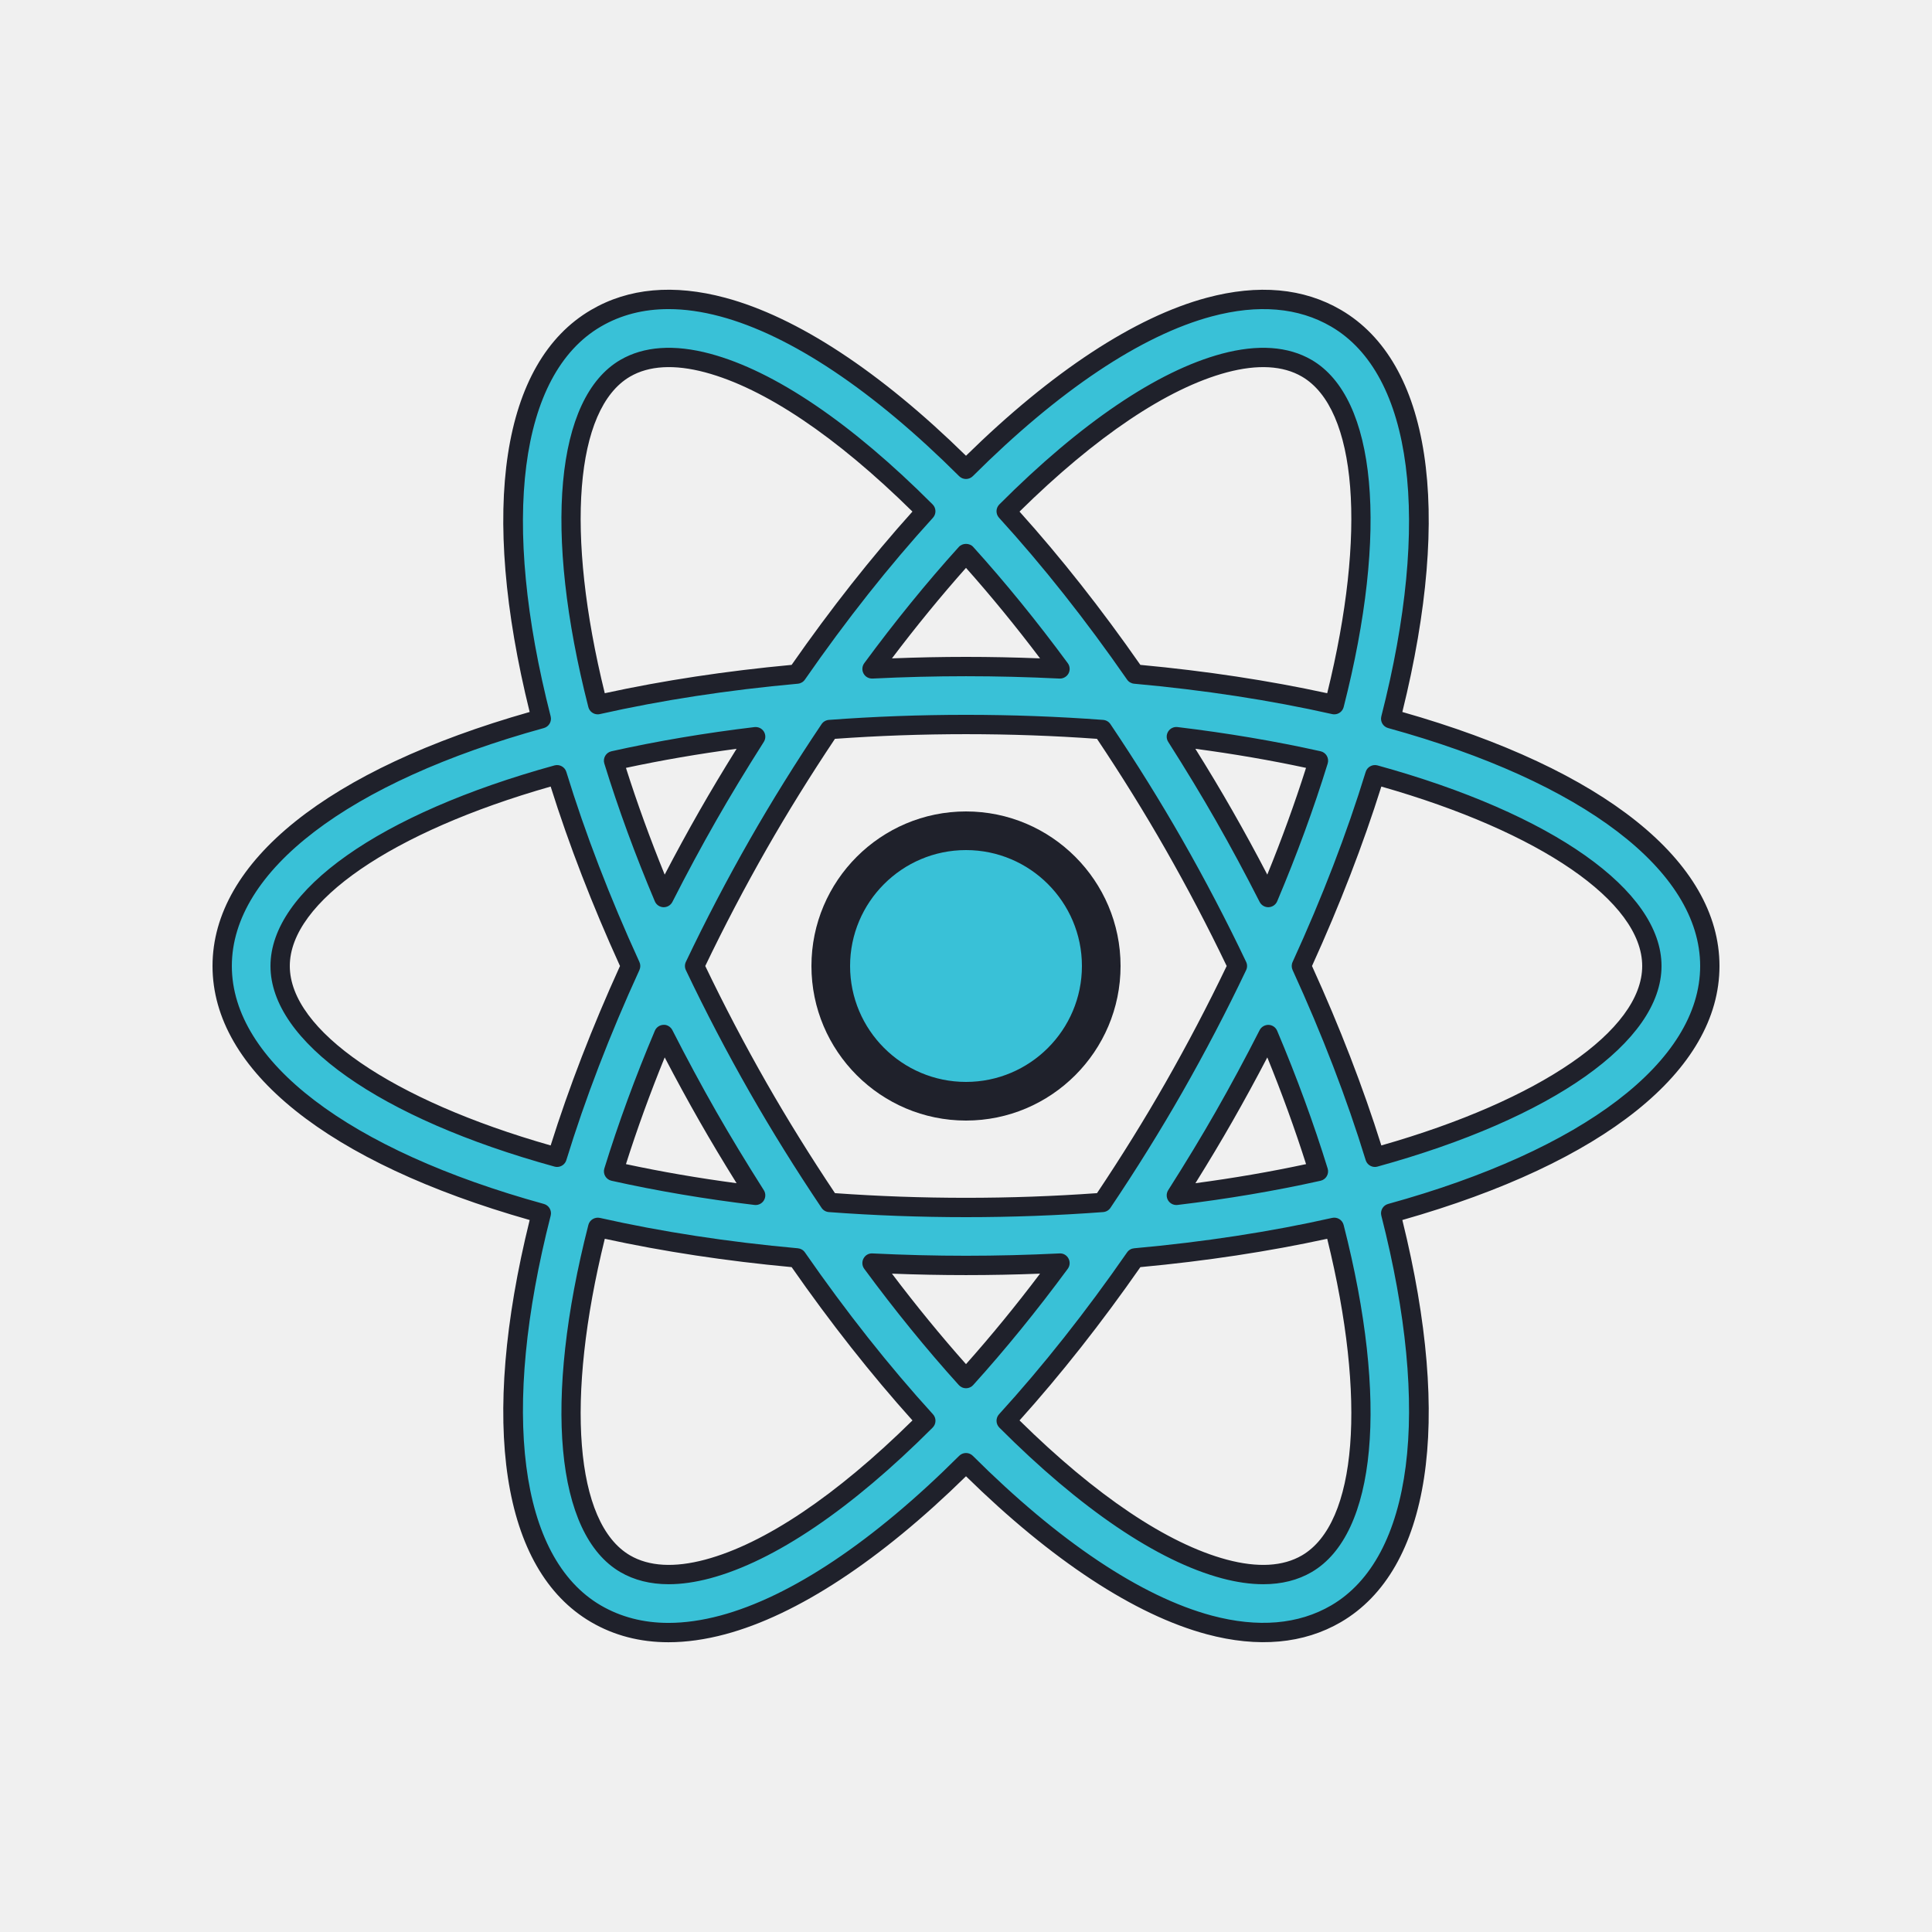
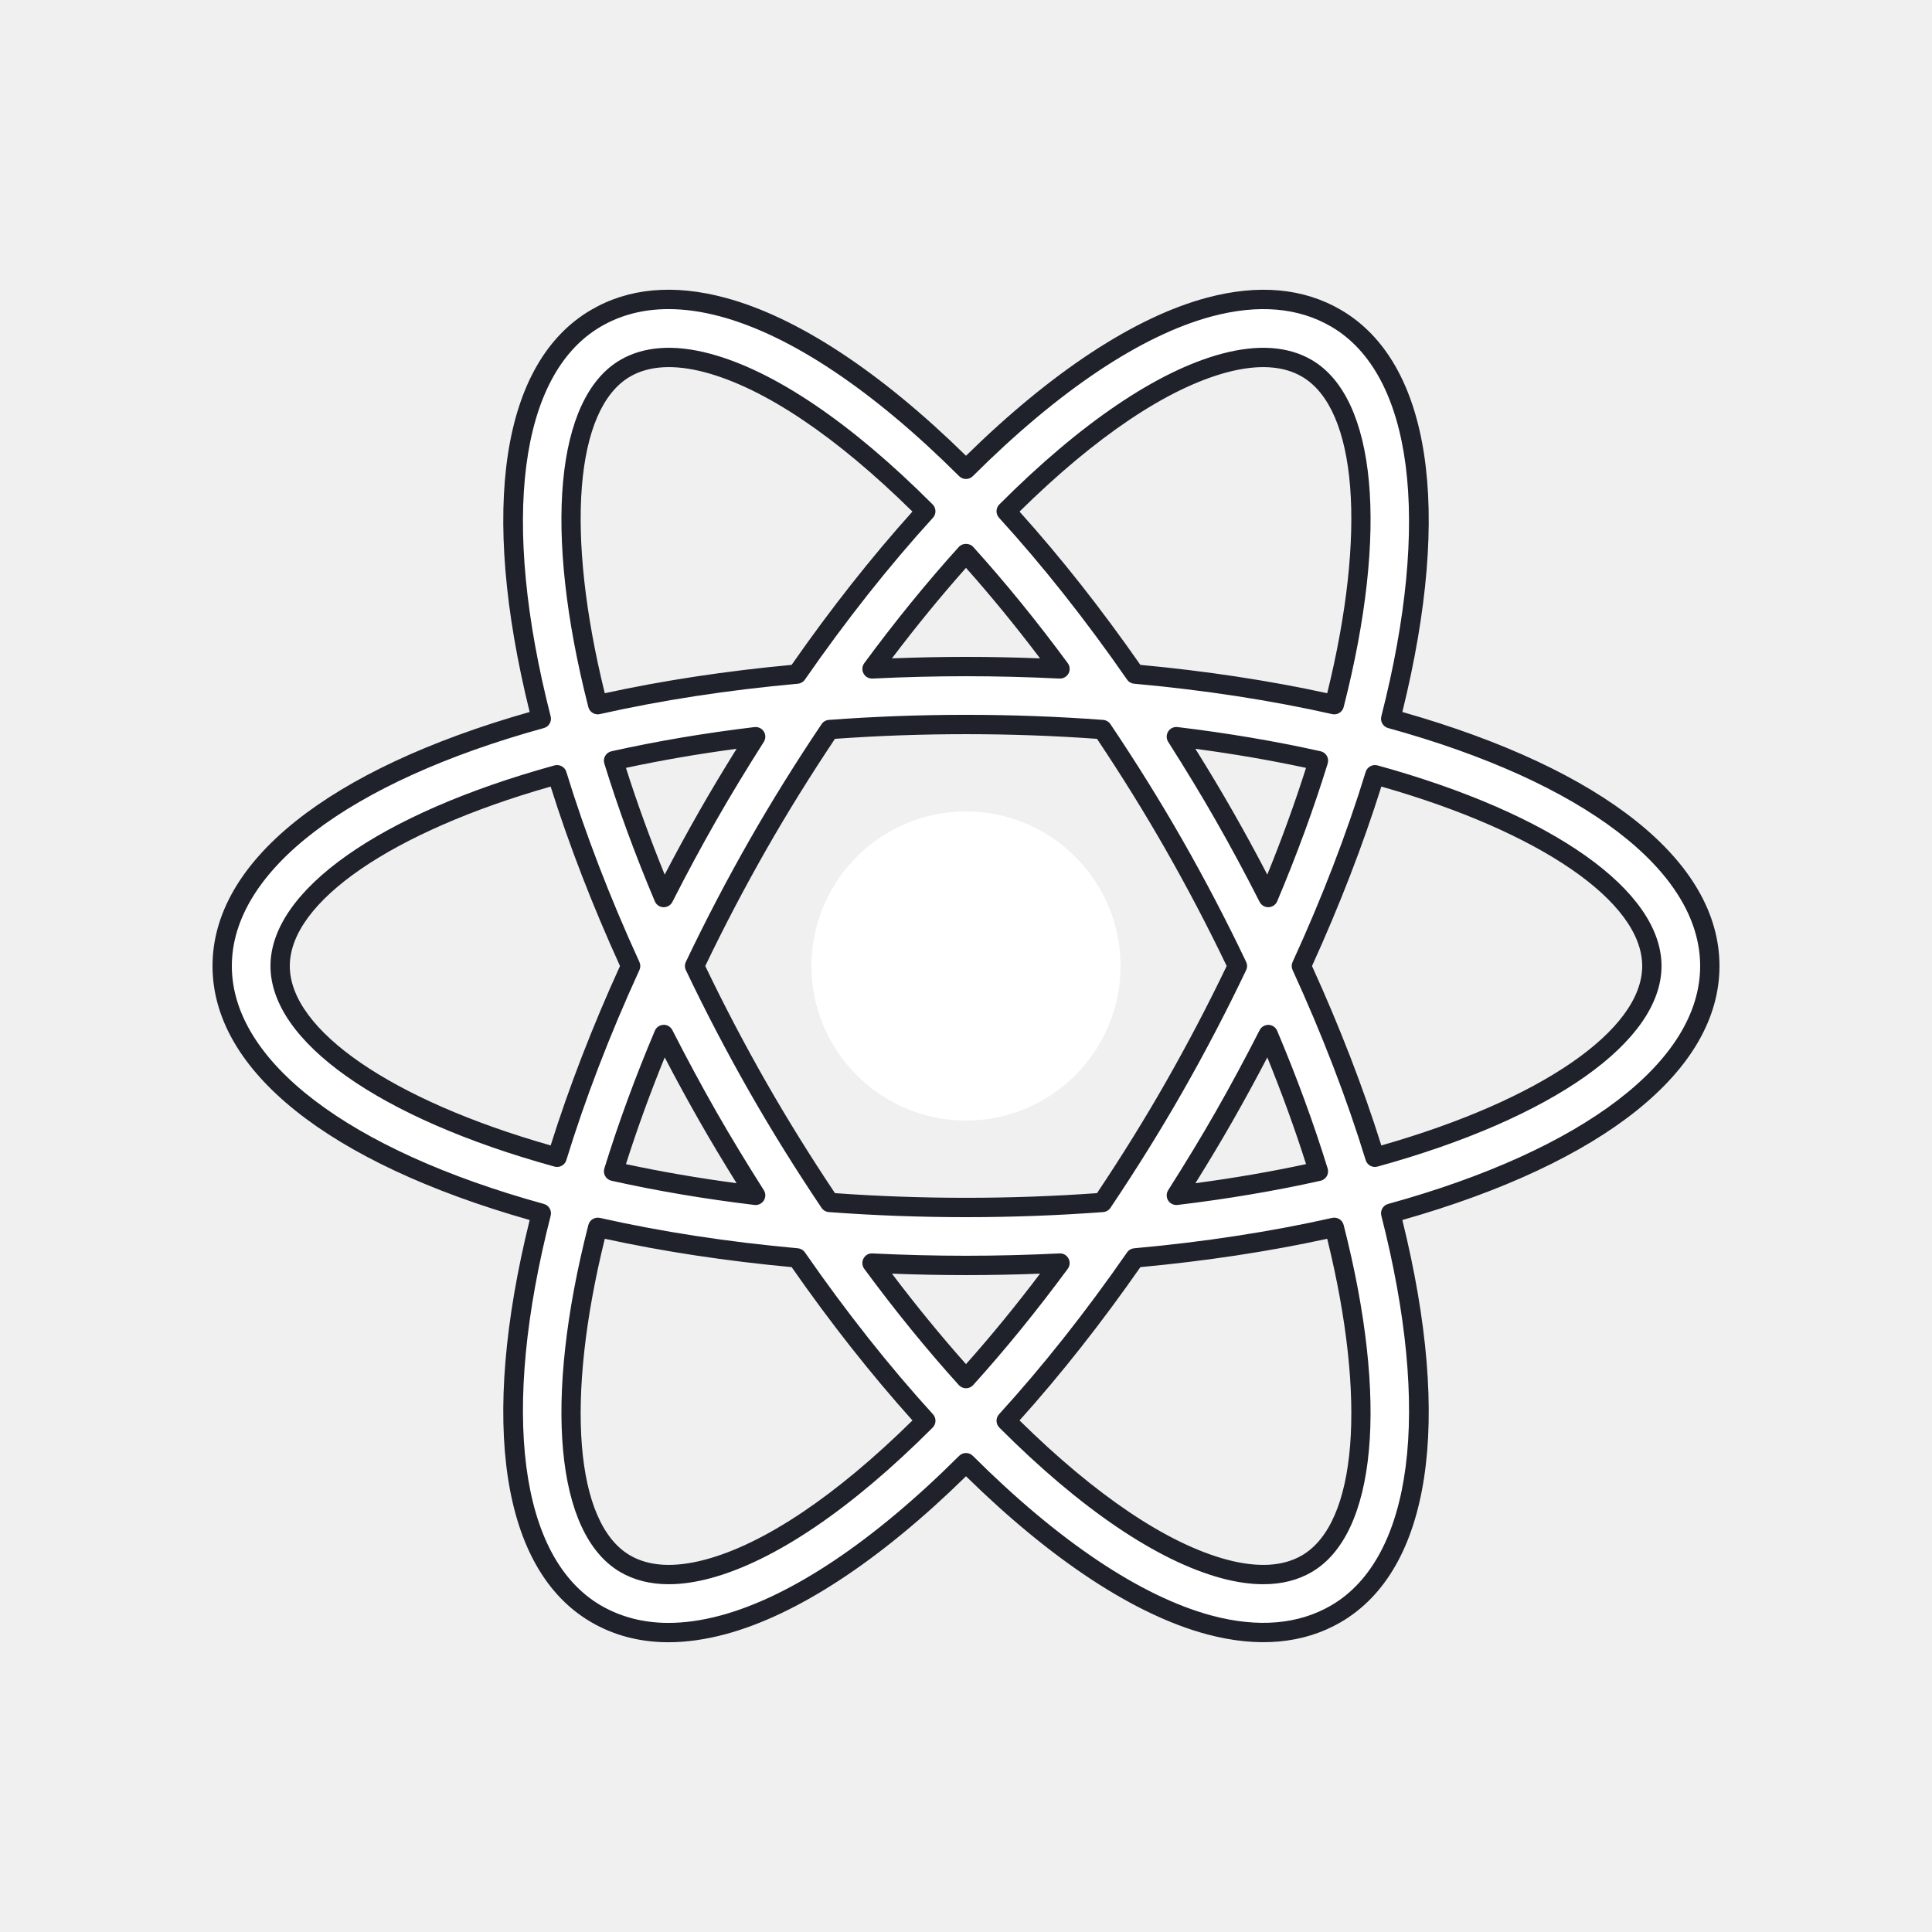
<svg xmlns="http://www.w3.org/2000/svg" viewBox="0 0 100 100" width="96px" height="96px">
-   <circle cx="50" cy="50" r="7" fill="#39c1d7" />
-   <path fill="#1f212b" d="M50,58c-4.411,0-8-3.589-8-8s3.589-8,8-8s8,3.589,8,8S54.411,58,50,58z M50,44c-3.309,0-6,2.691-6,6 s2.691,6,6,6s6-2.691,6-6S53.309,44,50,44z" />
-   <path fill="#39c1d7" d="M88.5,50c0-5.376-6.474-10.029-16.518-12.798c2.582-10.096,1.787-18.035-2.827-20.729 c-1.82-1.063-4.028-1.257-6.562-0.579C58.775,16.916,54.4,19.904,50,24.293c-4.4-4.389-8.775-7.376-12.593-8.399 c-2.534-0.679-4.742-0.484-6.562,0.579c-4.614,2.694-5.409,10.632-2.827,20.729C17.974,39.971,11.5,44.624,11.5,50 s6.474,10.029,16.518,12.799c-2.582,10.096-1.787,18.035,2.827,20.729c1.112,0.649,2.368,0.976,3.756,0.975 c0.883,0,1.82-0.132,2.806-0.396c3.818-1.023,8.193-4.01,12.593-8.399c4.4,4.389,8.775,7.376,12.593,8.399 c0.986,0.264,1.923,0.396,2.806,0.396c1.388,0,2.644-0.325,3.756-0.975c4.614-2.694,5.408-10.633,2.827-20.729 C82.026,60.029,88.5,55.376,88.5,50z M63.369,18.791c0.725-0.193,1.397-0.291,2.016-0.291c0.86,0,1.616,0.188,2.257,0.563 c3.092,1.806,3.723,8.42,1.42,17.411c-3.173-0.714-6.635-1.251-10.314-1.583c-2.159-3.113-4.405-5.947-6.668-8.429 C56.098,22.435,60.04,19.683,63.369,18.791z M60.755,56.299c-1.179,2.066-2.42,4.045-3.693,5.939C54.802,62.407,52.446,62.5,50,62.5 s-4.802-0.093-7.061-0.262c-1.273-1.894-2.514-3.873-3.693-5.939c-1.219-2.136-2.313-4.24-3.293-6.298 c0.98-2.058,2.074-4.162,3.293-6.299c1.18-2.067,2.42-4.046,3.694-5.94C45.199,37.593,47.554,37.5,50,37.5s4.801,0.093,7.061,0.262 c1.273,1.894,2.514,3.874,3.694,5.94c1.219,2.136,2.313,4.24,3.293,6.299C63.068,52.059,61.974,54.163,60.755,56.299z M65.644,53.545c1.041,2.461,1.901,4.83,2.597,7.082c-2.275,0.507-4.731,0.93-7.354,1.243c0.842-1.326,1.672-2.682,2.473-4.085 C64.171,56.366,64.928,54.951,65.644,53.545z M50,71.357c-1.636-1.809-3.269-3.812-4.864-5.979C46.728,65.455,48.348,65.5,50,65.5 s3.272-0.045,4.864-0.122C53.269,67.544,51.636,69.547,50,71.357z M39.112,61.87c-2.622-0.313-5.079-0.736-7.354-1.243 c0.696-2.252,1.556-4.622,2.597-7.082c0.716,1.406,1.474,2.821,2.284,4.24C37.441,59.189,38.27,60.545,39.112,61.87z M34.356,46.456 c-1.041-2.461-1.902-4.831-2.597-7.084c2.275-0.507,4.732-0.93,7.355-1.243c-0.843,1.326-1.672,2.683-2.473,4.086 C35.829,43.635,35.072,45.05,34.356,46.456z M50,28.644c1.636,1.809,3.269,3.812,4.864,5.979C53.272,34.545,51.652,34.5,50,34.5 s-3.272,0.045-4.864,0.122C46.731,32.456,48.364,30.453,50,28.644z M63.36,42.216c-0.801-1.404-1.631-2.76-2.473-4.086 c2.623,0.313,5.079,0.736,7.355,1.243c-0.696,2.253-1.556,4.622-2.597,7.084C64.928,45.05,64.171,43.635,63.36,42.216z M32.358,19.063C33,18.688,33.754,18.5,34.615,18.5c0.618,0,1.292,0.098,2.016,0.291c3.329,0.892,7.271,3.643,11.289,7.67 c-2.263,2.482-4.509,5.317-6.668,8.429c-3.679,0.332-7.142,0.869-10.314,1.583C28.635,27.482,29.266,20.868,32.358,19.063z M14.5,50 c0-3.596,5.401-7.44,14.335-9.901c0.969,3.159,2.241,6.486,3.806,9.901c-1.565,3.415-2.837,6.742-3.806,9.901 C19.901,57.44,14.5,53.596,14.5,50z M36.631,81.209c-1.733,0.462-3.17,0.371-4.273-0.271c-3.092-1.806-3.722-8.42-1.42-17.411 c3.172,0.714,6.635,1.251,10.313,1.583c2.159,3.113,4.405,5.947,6.668,8.43C43.902,77.566,39.96,80.317,36.631,81.209z M67.642,80.938c-1.103,0.644-2.539,0.734-4.273,0.271c-3.329-0.892-7.271-3.643-11.289-7.67c2.263-2.482,4.509-5.317,6.668-8.43 c3.679-0.332,7.141-0.869,10.313-1.583C71.365,72.518,70.734,79.132,67.642,80.938z M71.165,59.901 c-0.969-3.159-2.241-6.486-3.806-9.901c1.565-3.415,2.837-6.743,3.806-9.901C80.099,42.56,85.5,46.404,85.5,50 S80.099,57.44,71.165,59.901z" />
+   <circle cx="50" cy="50" r="7" fill="white" />
+   <path fill="white" d="M50,58c-4.411,0-8-3.589-8-8s3.589-8,8-8s8,3.589,8,8S54.411,58,50,58z M50,44c-3.309,0-6,2.691-6,6 s2.691,6,6,6s6-2.691,6-6S53.309,44,50,44z" />
+   <path fill="white" d="M88.5,50c0-5.376-6.474-10.029-16.518-12.798c2.582-10.096,1.787-18.035-2.827-20.729 c-1.82-1.063-4.028-1.257-6.562-0.579C58.775,16.916,54.4,19.904,50,24.293c-4.4-4.389-8.775-7.376-12.593-8.399 c-2.534-0.679-4.742-0.484-6.562,0.579c-4.614,2.694-5.409,10.632-2.827,20.729C17.974,39.971,11.5,44.624,11.5,50 s6.474,10.029,16.518,12.799c-2.582,10.096-1.787,18.035,2.827,20.729c1.112,0.649,2.368,0.976,3.756,0.975 c0.883,0,1.82-0.132,2.806-0.396c3.818-1.023,8.193-4.01,12.593-8.399c4.4,4.389,8.775,7.376,12.593,8.399 c0.986,0.264,1.923,0.396,2.806,0.396c1.388,0,2.644-0.325,3.756-0.975c4.614-2.694,5.408-10.633,2.827-20.729 C82.026,60.029,88.5,55.376,88.5,50z M63.369,18.791c0.725-0.193,1.397-0.291,2.016-0.291c0.86,0,1.616,0.188,2.257,0.563 c3.092,1.806,3.723,8.42,1.42,17.411c-3.173-0.714-6.635-1.251-10.314-1.583c-2.159-3.113-4.405-5.947-6.668-8.429 C56.098,22.435,60.04,19.683,63.369,18.791z M60.755,56.299c-1.179,2.066-2.42,4.045-3.693,5.939C54.802,62.407,52.446,62.5,50,62.5 s-4.802-0.093-7.061-0.262c-1.273-1.894-2.514-3.873-3.693-5.939c-1.219-2.136-2.313-4.24-3.293-6.298 c0.98-2.058,2.074-4.162,3.293-6.299c1.18-2.067,2.42-4.046,3.694-5.94C45.199,37.593,47.554,37.5,50,37.5s4.801,0.093,7.061,0.262 c1.273,1.894,2.514,3.874,3.694,5.94c1.219,2.136,2.313,4.24,3.293,6.299C63.068,52.059,61.974,54.163,60.755,56.299z M65.644,53.545c1.041,2.461,1.901,4.83,2.597,7.082c-2.275,0.507-4.731,0.93-7.354,1.243c0.842-1.326,1.672-2.682,2.473-4.085 C64.171,56.366,64.928,54.951,65.644,53.545z M50,71.357c-1.636-1.809-3.269-3.812-4.864-5.979C46.728,65.455,48.348,65.5,50,65.5 s3.272-0.045,4.864-0.122C53.269,67.544,51.636,69.547,50,71.357z M39.112,61.87c-2.622-0.313-5.079-0.736-7.354-1.243 c0.696-2.252,1.556-4.622,2.597-7.082c0.716,1.406,1.474,2.821,2.284,4.24C37.441,59.189,38.27,60.545,39.112,61.87z M34.356,46.456 c-1.041-2.461-1.902-4.831-2.597-7.084c2.275-0.507,4.732-0.93,7.355-1.243c-0.843,1.326-1.672,2.683-2.473,4.086 C35.829,43.635,35.072,45.05,34.356,46.456z M50,28.644c1.636,1.809,3.269,3.812,4.864,5.979C53.272,34.545,51.652,34.5,50,34.5 s-3.272,0.045-4.864,0.122C46.731,32.456,48.364,30.453,50,28.644z M63.36,42.216c-0.801-1.404-1.631-2.76-2.473-4.086 c2.623,0.313,5.079,0.736,7.355,1.243c-0.696,2.253-1.556,4.622-2.597,7.084C64.928,45.05,64.171,43.635,63.36,42.216z M32.358,19.063C33,18.688,33.754,18.5,34.615,18.5c0.618,0,1.292,0.098,2.016,0.291c3.329,0.892,7.271,3.643,11.289,7.67 c-2.263,2.482-4.509,5.317-6.668,8.429c-3.679,0.332-7.142,0.869-10.314,1.583C28.635,27.482,29.266,20.868,32.358,19.063z M14.5,50 c0-3.596,5.401-7.44,14.335-9.901c0.969,3.159,2.241,6.486,3.806,9.901c-1.565,3.415-2.837,6.742-3.806,9.901 C19.901,57.44,14.5,53.596,14.5,50z M36.631,81.209c-1.733,0.462-3.17,0.371-4.273-0.271c-3.092-1.806-3.722-8.42-1.42-17.411 c3.172,0.714,6.635,1.251,10.313,1.583c2.159,3.113,4.405,5.947,6.668,8.43C43.902,77.566,39.96,80.317,36.631,81.209z M67.642,80.938c-1.103,0.644-2.539,0.734-4.273,0.271c-3.329-0.892-7.271-3.643-11.289-7.67c2.263-2.482,4.509-5.317,6.668-8.43 c3.679-0.332,7.141-0.869,10.313-1.583C71.365,72.518,70.734,79.132,67.642,80.938z M71.165,59.901 c-0.969-3.159-2.241-6.486-3.806-9.901c1.565-3.415,2.837-6.743,3.806-9.901C80.099,42.56,85.5,46.404,85.5,50 S80.099,57.44,71.165,59.901z" />
  <path fill="#1f212b" d="M34.595,85.002c-1.471,0-2.817-0.351-4.001-1.043c-4.632-2.705-5.783-10.276-3.178-20.811 C16.975,60.179,11,55.4,11,50s5.975-10.179,16.415-13.148c-2.604-10.535-1.453-18.106,3.179-20.811 c1.938-1.134,4.273-1.346,6.943-0.63c3.718,0.996,8.02,3.82,12.463,8.179c4.444-4.359,8.746-7.183,12.463-8.179 c2.669-0.714,5.005-0.502,6.944,0.63c4.631,2.705,5.782,10.276,3.178,20.811C83.025,39.821,89,44.6,89,50 s-5.975,10.179-16.415,13.148c2.604,10.535,1.454,18.105-3.178,20.811c-1.927,1.125-4.286,1.342-6.943,0.63 c-3.719-0.996-8.021-3.82-12.464-8.178c-4.443,4.358-8.745,7.183-12.463,8.178c-1.023,0.274-2.011,0.413-2.936,0.413 C34.599,85.002,34.597,85.002,34.595,85.002z M34.604,15.999c-1.301,0-2.474,0.302-3.507,0.906 c-4.224,2.467-5.194,10.008-2.595,20.173c0.067,0.264-0.089,0.534-0.352,0.606C18.038,40.472,12,45.077,12,50 s6.038,9.528,16.151,12.316c0.263,0.072,0.419,0.342,0.352,0.606c-2.6,10.165-1.63,17.707,2.594,20.173 c1.03,0.601,2.207,0.906,3.498,0.906c0.002,0,0.004,0,0.006,0c0.838,0,1.738-0.127,2.677-0.378c3.647-0.977,7.925-3.836,12.369-8.27 c0.195-0.194,0.511-0.194,0.706,0c4.444,4.433,8.722,7.292,12.369,8.27c2.394,0.639,4.485,0.461,6.181-0.528 c4.224-2.467,5.194-10.008,2.594-20.173c-0.067-0.264,0.089-0.534,0.352-0.606C81.962,59.528,88,54.923,88,50 s-6.038-9.528-16.151-12.316c-0.263-0.072-0.419-0.342-0.352-0.606c2.599-10.165,1.629-17.707-2.595-20.173 c-1.699-0.993-3.779-1.17-6.181-0.528c-3.647,0.977-7.924,3.836-12.369,8.27c-0.195,0.194-0.511,0.194-0.706,0 c-4.445-4.434-8.722-7.293-12.369-8.27C36.336,16.125,35.444,15.999,34.604,15.999z M65.386,81.999 c-0.663,0-1.379-0.102-2.146-0.307c-3.331-0.893-7.312-3.589-11.514-7.8c-0.188-0.189-0.195-0.493-0.016-0.69 c2.265-2.484,4.494-5.303,6.627-8.378c0.084-0.122,0.218-0.2,0.366-0.213c3.612-0.326,7.06-0.855,10.249-1.573 c0.261-0.059,0.527,0.101,0.594,0.364c2.336,9.123,1.703,16.008-1.652,17.967l0,0C67.175,81.789,66.336,81.999,65.386,81.999z M52.771,73.521c3.951,3.894,7.653,6.381,10.727,7.205c1.599,0.427,2.909,0.353,3.892-0.22l0,0 c2.855-1.668,3.357-8.073,1.306-16.387c-3.028,0.659-6.277,1.152-9.67,1.467C57.01,68.478,54.908,71.144,52.771,73.521z M34.614,81.999c-0.95,0-1.789-0.21-2.508-0.629c-3.355-1.96-3.989-8.845-1.652-17.968c0.067-0.262,0.333-0.419,0.594-0.364 c3.188,0.718,6.636,1.247,10.249,1.573c0.147,0.013,0.282,0.091,0.366,0.213c2.133,3.075,4.362,5.894,6.627,8.378 c0.18,0.197,0.173,0.501-0.016,0.69c-4.202,4.21-8.183,6.907-11.513,7.8h0C35.993,81.896,35.276,81.999,34.614,81.999z M31.304,64.119c-2.051,8.313-1.549,14.719,1.306,16.387c0.982,0.572,2.292,0.647,3.892,0.22l0,0 c3.074-0.824,6.776-3.312,10.727-7.205c-2.136-2.377-4.238-5.043-6.254-7.935C37.582,65.271,34.332,64.778,31.304,64.119z M50,71.856c-0.141,0-0.276-0.06-0.371-0.165c-1.663-1.839-3.31-3.864-4.896-6.018c-0.114-0.155-0.129-0.363-0.038-0.533 c0.091-0.17,0.261-0.274,0.465-0.263c3.306,0.161,6.374,0.161,9.68,0c0.2-0.012,0.374,0.093,0.465,0.263 c0.091,0.17,0.077,0.377-0.038,0.533c-1.586,2.153-3.233,4.178-4.896,6.018C50.276,71.796,50.141,71.856,50,71.856z M46.167,65.924 c1.251,1.655,2.537,3.226,3.833,4.684c1.297-1.458,2.582-3.028,3.833-4.684C51.221,66.024,48.779,66.024,46.167,65.924z M50,63 c-2.369,0-4.757-0.088-7.099-0.263c-0.153-0.011-0.292-0.092-0.378-0.22c-1.337-1.989-2.586-3.998-3.712-5.97 c-1.18-2.068-2.294-4.198-3.31-6.332c-0.065-0.136-0.065-0.294,0-0.43c1.016-2.134,2.13-4.264,3.31-6.332 c1.125-1.97,2.374-3.979,3.713-5.971c0.085-0.127,0.225-0.208,0.378-0.22c4.684-0.35,9.513-0.35,14.196,0 c0.153,0.011,0.292,0.092,0.378,0.22c1.339,1.992,2.588,4.001,3.713,5.971c1.18,2.068,2.294,4.198,3.31,6.332 c0.065,0.136,0.065,0.294,0,0.43c-1.016,2.134-2.13,4.264-3.31,6.332l0,0c-1.126,1.972-2.375,3.981-3.712,5.97 c-0.085,0.127-0.225,0.208-0.378,0.22C54.757,62.912,52.369,63,50,63z M43.218,61.757c4.479,0.322,9.085,0.322,13.563,0 c1.273-1.903,2.463-3.822,3.539-5.707c1.128-1.977,2.195-4.011,3.173-6.05c-0.978-2.039-2.045-4.074-3.173-6.05 c-1.075-1.883-2.265-3.802-3.54-5.708c-4.479-0.322-9.084-0.322-13.563,0c-1.274,1.906-2.465,3.825-3.54,5.708 c-1.128,1.977-2.195,4.011-3.173,6.05c0.978,2.039,2.045,4.074,3.173,6.05C40.755,57.936,41.945,59.854,43.218,61.757z M60.888,62.371c-0.17,0-0.331-0.087-0.423-0.233c-0.103-0.164-0.102-0.372,0.001-0.535c0.928-1.461,1.733-2.791,2.46-4.065 c0.764-1.338,1.528-2.758,2.273-4.219c0.088-0.173,0.273-0.276,0.463-0.272c0.194,0.007,0.367,0.125,0.443,0.305 c1.015,2.399,1.894,4.798,2.614,7.129c0.042,0.133,0.025,0.278-0.045,0.398c-0.07,0.121-0.188,0.207-0.324,0.237 c-2.35,0.525-4.841,0.946-7.403,1.252C60.927,62.37,60.907,62.371,60.888,62.371z M65.596,54.731 c-0.594,1.138-1.198,2.245-1.801,3.302c-0.583,1.022-1.216,2.079-1.92,3.209c1.97-0.262,3.89-0.593,5.727-0.987 C67.025,58.441,66.353,56.59,65.596,54.731z M39.112,62.371c-0.02,0-0.04-0.001-0.06-0.003C36.491,62.061,34,61.64,31.65,61.115 c-0.136-0.03-0.253-0.116-0.324-0.237c-0.07-0.121-0.086-0.265-0.045-0.398c0.72-2.332,1.599-4.73,2.614-7.129 c0.076-0.179,0.249-0.298,0.443-0.305c0.182-0.019,0.375,0.099,0.463,0.272c0.745,1.461,1.509,2.881,2.273,4.219 c0.728,1.274,1.533,2.604,2.46,4.065c0.104,0.163,0.104,0.371,0.001,0.535C39.443,62.284,39.283,62.371,39.112,62.371z M32.399,60.255c1.837,0.394,3.757,0.725,5.727,0.987c-0.705-1.13-1.337-2.187-1.92-3.209c-0.604-1.057-1.207-2.165-1.801-3.302 C33.647,56.59,32.975,58.441,32.399,60.255z M71.165,60.401c-0.215,0-0.412-0.139-0.478-0.354c-0.975-3.179-2.248-6.489-3.782-9.838 c-0.061-0.132-0.061-0.285,0-0.417c1.534-3.349,2.807-6.66,3.783-9.84c0.08-0.259,0.354-0.404,0.611-0.335 C80.367,42.116,86,46.094,86,50s-5.634,7.884-14.703,10.383C71.253,60.395,71.208,60.401,71.165,60.401z M67.909,50 c1.436,3.155,2.643,6.277,3.589,9.288C79.717,56.945,85,53.322,85,50s-5.283-6.945-13.502-9.288 C70.551,43.724,69.344,46.846,67.909,50z M28.835,60.401c-0.044,0-0.088-0.006-0.133-0.018C19.634,57.884,14,53.906,14,50 s5.633-7.884,14.702-10.383c0.258-0.069,0.531,0.076,0.611,0.335c0.976,3.18,2.249,6.491,3.783,9.84 c0.061,0.132,0.061,0.284,0,0.417c-1.535,3.35-2.807,6.66-3.782,9.838C29.248,60.262,29.05,60.401,28.835,60.401z M28.502,40.712 C20.283,43.055,15,46.678,15,50s5.283,6.945,13.502,9.288c0.947-3.011,2.153-6.132,3.589-9.288 C30.656,46.846,29.449,43.724,28.502,40.712z M65.645,46.957c-0.188,0-0.36-0.105-0.446-0.273c-0.757-1.488-1.501-2.869-2.272-4.22 l0,0c-0.726-1.272-1.531-2.602-2.461-4.066c-0.104-0.163-0.104-0.371-0.001-0.535c0.103-0.163,0.287-0.253,0.483-0.23 c2.563,0.307,5.054,0.728,7.404,1.252c0.136,0.03,0.253,0.116,0.324,0.237c0.07,0.121,0.086,0.265,0.045,0.398 c-0.721,2.336-1.601,4.735-2.614,7.131c-0.076,0.179-0.249,0.298-0.443,0.305C65.656,46.957,65.65,46.957,65.645,46.957z M63.794,41.968c0.611,1.07,1.205,2.158,1.801,3.302c0.756-1.856,1.428-3.709,2.005-5.525c-1.837-0.394-3.757-0.725-5.728-0.987 C62.58,39.89,63.212,40.947,63.794,41.968L63.794,41.968z M34.355,46.957c-0.006,0-0.012,0-0.018,0 c-0.194-0.007-0.367-0.125-0.443-0.305c-1.013-2.396-1.893-4.795-2.614-7.131c-0.042-0.133-0.025-0.278,0.045-0.398 c0.07-0.121,0.188-0.207,0.324-0.237c2.35-0.525,4.841-0.946,7.404-1.252c0.195-0.02,0.38,0.067,0.483,0.23 c0.103,0.164,0.102,0.372-0.001,0.535c-0.93,1.464-1.735,2.794-2.461,4.066c-0.771,1.351-1.515,2.731-2.272,4.22 C34.715,46.852,34.543,46.957,34.355,46.957z M32.399,39.745c0.577,1.816,1.25,3.669,2.005,5.525 c0.597-1.144,1.19-2.232,1.801-3.302c0.583-1.021,1.215-2.078,1.921-3.21C36.156,39.02,34.236,39.351,32.399,39.745z M69.063,36.974 c-0.037,0-0.073-0.004-0.11-0.012c-3.188-0.718-6.637-1.247-10.25-1.573c-0.147-0.013-0.282-0.091-0.366-0.213 c-2.133-3.076-4.363-5.894-6.627-8.377c-0.18-0.197-0.173-0.501,0.016-0.69c4.201-4.21,8.183-6.908,11.514-7.8h0 c1.869-0.5,3.438-0.387,4.654,0.322c3.355,1.96,3.989,8.845,1.653,17.968C69.489,36.823,69.287,36.974,69.063,36.974z M59.025,34.414c3.393,0.315,6.643,0.808,9.671,1.467c2.051-8.313,1.549-14.719-1.307-16.387c-0.979-0.571-2.291-0.646-3.891-0.22 c-3.074,0.824-6.777,3.312-10.728,7.206C54.907,28.855,57.009,31.521,59.025,34.414z M30.937,36.974 c-0.224,0-0.426-0.151-0.484-0.376c-2.336-9.123-1.703-16.007,1.652-17.967c0,0,0,0,0.001,0c1.216-0.709,2.787-0.822,4.653-0.322 c3.332,0.893,7.313,3.59,11.514,7.8c0.188,0.189,0.195,0.493,0.016,0.69c-2.264,2.483-4.494,5.302-6.627,8.377 c-0.084,0.122-0.218,0.2-0.366,0.213c-3.612,0.326-7.061,0.855-10.25,1.573C31.01,36.97,30.974,36.974,30.937,36.974z M32.61,19.494 c-2.855,1.668-3.357,8.074-1.307,16.387c3.028-0.659,6.278-1.152,9.671-1.467c2.017-2.893,4.118-5.559,6.254-7.935 c-3.951-3.894-7.653-6.382-10.728-7.206C34.907,18.848,33.593,18.922,32.61,19.494L32.61,19.494z M54.864,35.122 c-0.008,0-0.016,0-0.024,0c-3.306-0.161-6.373-0.161-9.679,0c-0.206,0.005-0.374-0.094-0.465-0.263 c-0.091-0.17-0.077-0.377,0.038-0.533c1.587-2.155,3.234-4.18,4.896-6.018c0.19-0.209,0.552-0.209,0.742,0 c1.661,1.837,3.308,3.862,4.896,6.018c0.114,0.155,0.129,0.363,0.038,0.533C55.217,35.021,55.047,35.122,54.864,35.122z M50,34 c1.242,0,2.527,0.026,3.833,0.077c-1.252-1.657-2.538-3.228-3.833-4.684c-1.295,1.457-2.581,3.027-3.833,4.684 C47.473,34.026,48.758,34,50,34z" />
</svg>
